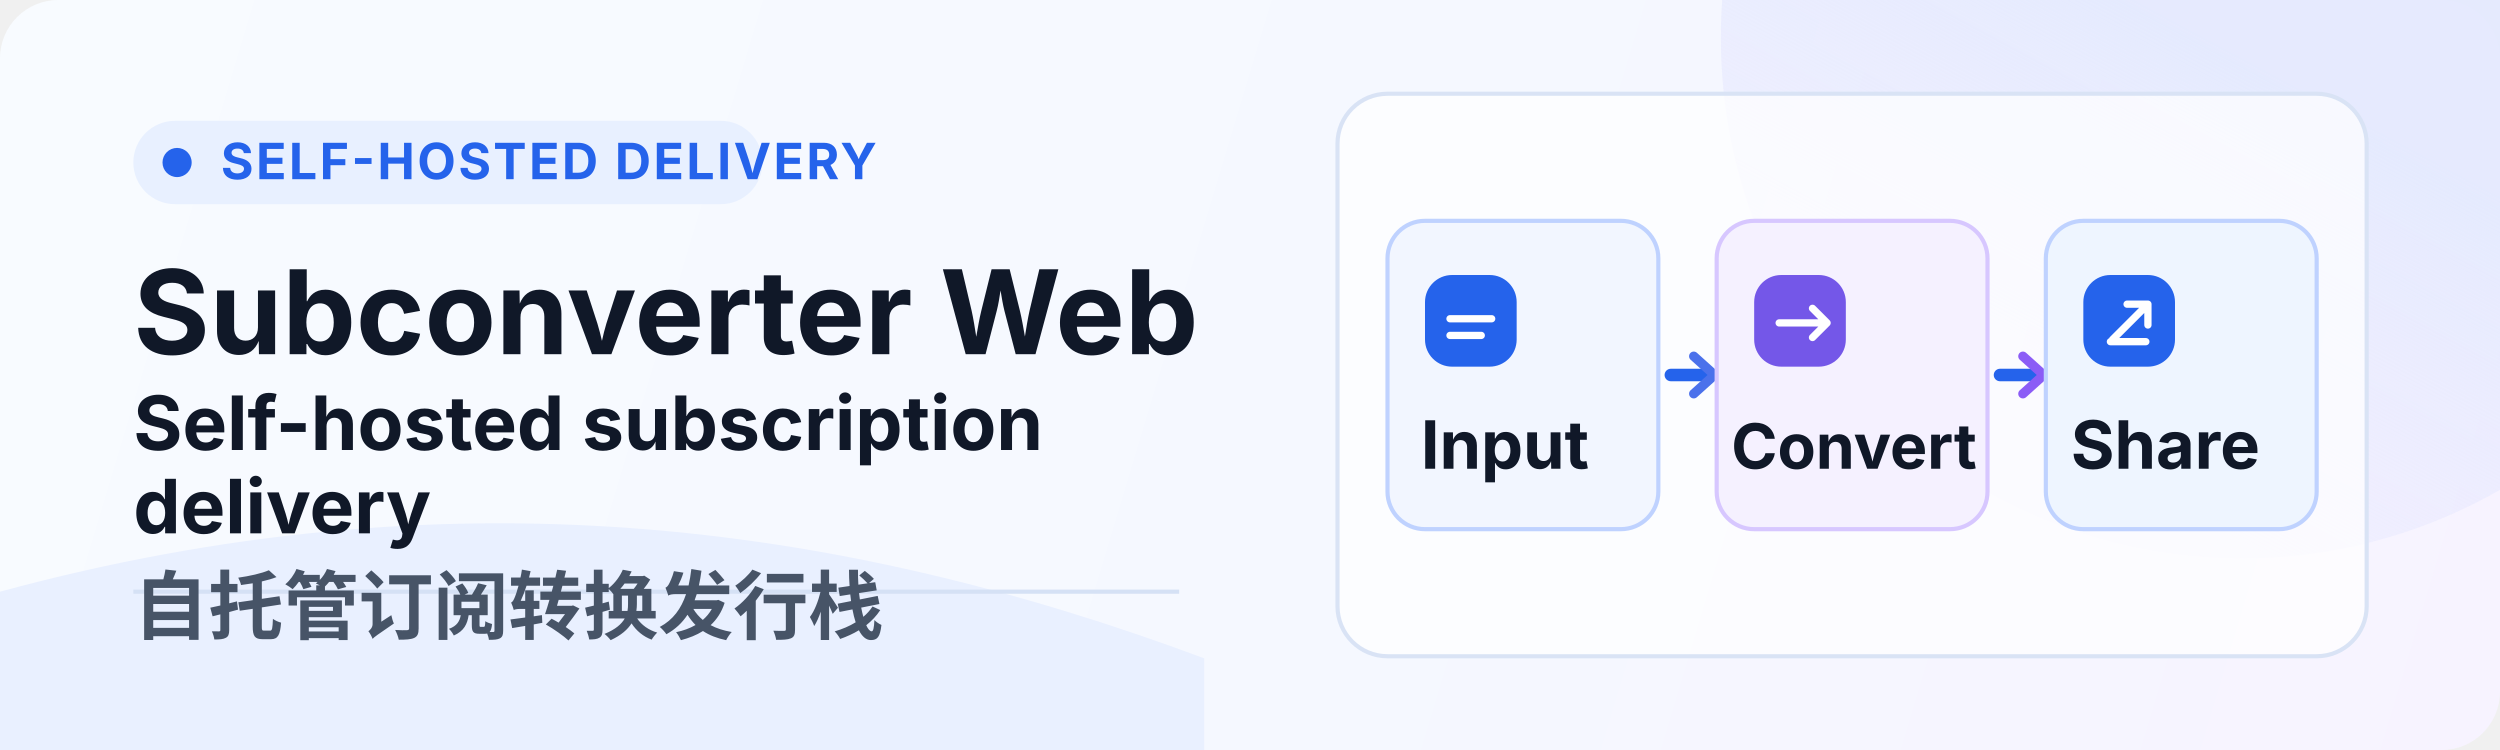
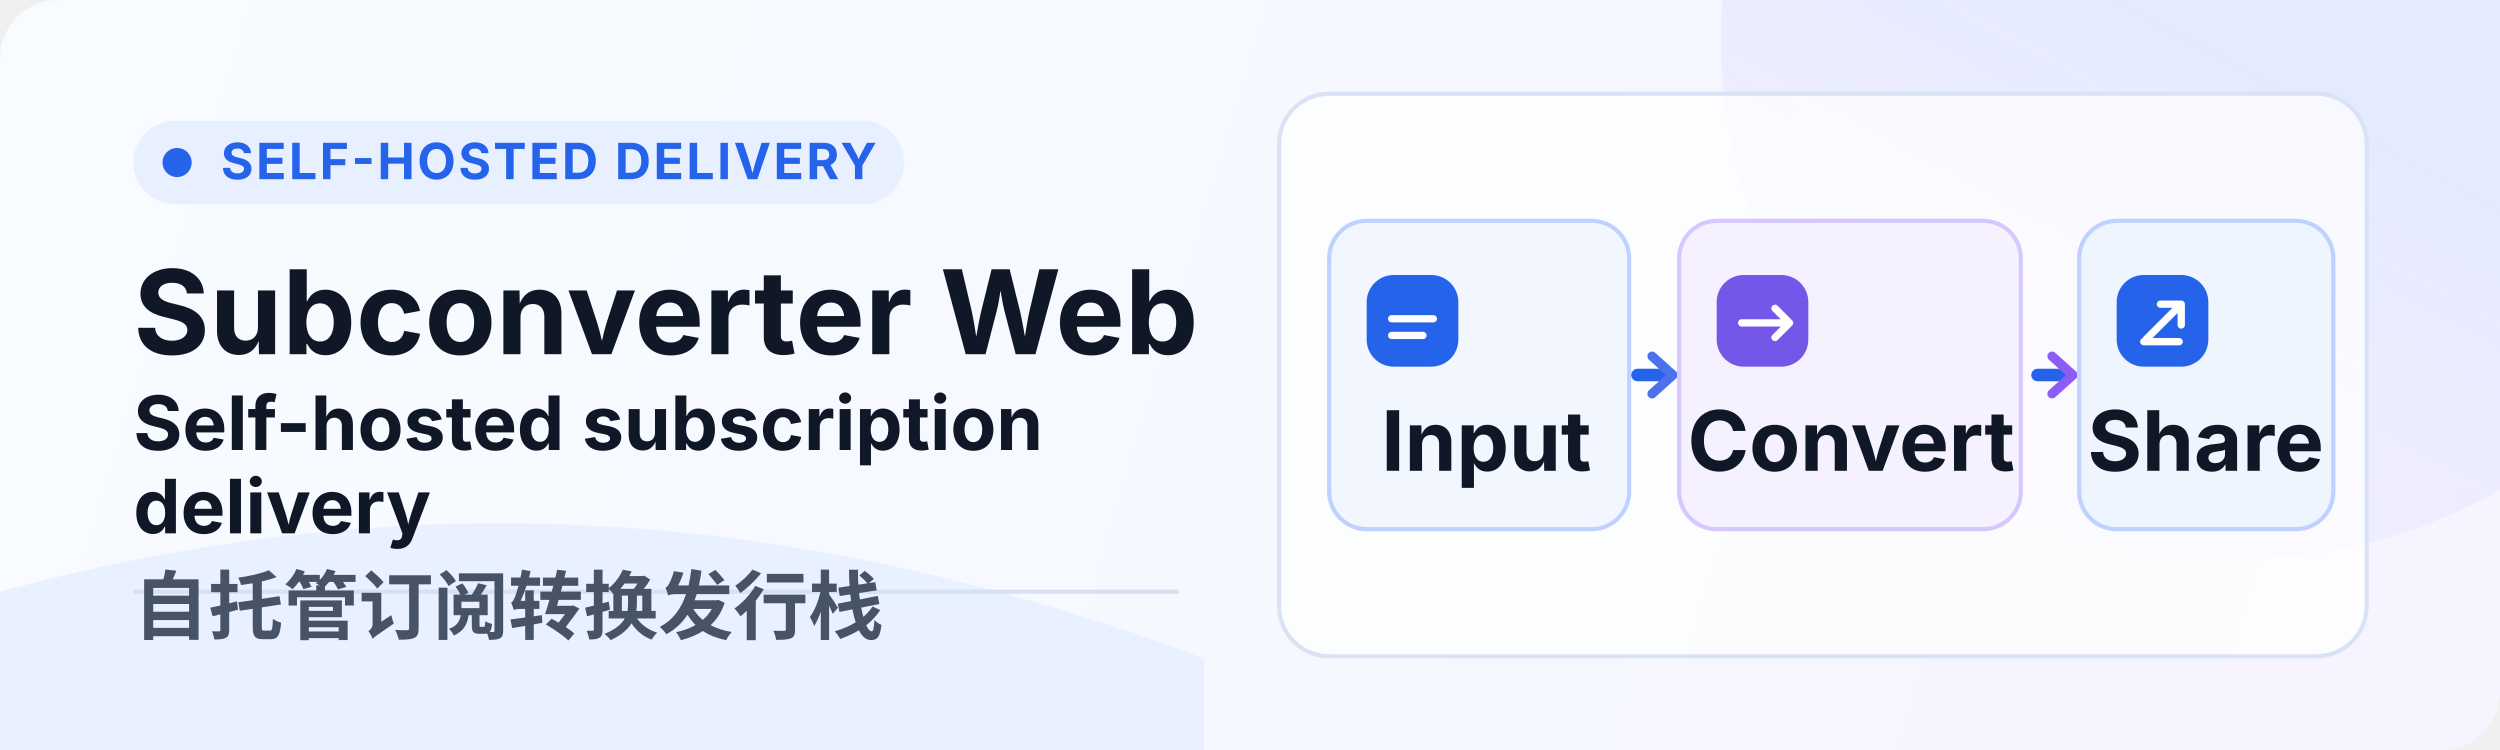
<svg xmlns="http://www.w3.org/2000/svg" width="1200" height="360" viewBox="0 0 1200 360" role="img" aria-labelledby="title desc">
  <defs>
    <linearGradient id="surface" x1="0" y1="0" x2="1200" y2="360" gradientUnits="userSpaceOnUse">
      <stop offset="0" stop-color="#F8FBFF" />
      <stop offset="0.56" stop-color="#F5F8FF" />
      <stop offset="1" stop-color="#F7F3FF" />
    </linearGradient>
    <linearGradient id="flow" x1="660" y1="122" x2="1124" y2="266" gradientUnits="userSpaceOnUse">
      <stop offset="0" stop-color="#2563EB" />
      <stop offset="1" stop-color="#8B5CF6" />
    </linearGradient>
    <linearGradient id="halo" x1="1032" y1="4" x2="850" y2="342" gradientUnits="userSpaceOnUse">
      <stop offset="0" stop-color="#E4EAFE" stop-opacity="0.95" />
      <stop offset="1" stop-color="#EEE7FF" stop-opacity="0" />
    </linearGradient>
  </defs>
  <rect width="1200" height="360" rx="28" fill="url(#surface)" />
  <path d="M0 284C214 226 401 250 578 316V360H0Z" fill="#E9F0FF" />
  <circle cx="1076" cy="18" r="250" fill="url(#halo)" />
  <path d="M64 284H566" stroke="#D5E1F5" stroke-width="2" />
  <g id="title-block" transform="translate(64 58)">
-     <rect width="302" height="40" rx="20" fill="#E8F0FF" />
+     <rect width="370" height="40" rx="20" fill="#E8F0FF" />
    <circle cx="21" cy="20" r="7" fill="#2563EB" />
    <text x="42" y="28" fill="#2563EB" font-family="-apple-system, BlinkMacSystemFont, Segoe UI, PingFang SC, sans-serif" font-size="24" font-weight="700" letter-spacing="1.2">SELF-HOSTED DELIVERY</text>
    <text x="0" y="112" fill="#101828" font-family="-apple-system, BlinkMacSystemFont, Segoe UI, PingFang SC, sans-serif" font-size="56" font-weight="750">Subconverter Web</text>
    <text x="0" y="158" fill="#101828" font-family="-apple-system, BlinkMacSystemFont, Segoe UI, PingFang SC, sans-serif" font-size="36" font-weight="650">Self-hosted subscription</text>
    <text x="0" y="198" fill="#101828" font-family="-apple-system, BlinkMacSystemFont, Segoe UI, PingFang SC, sans-serif" font-size="36" font-weight="650">delivery</text>
    <text x="0" y="246" fill="#475467" font-family="-apple-system, BlinkMacSystemFont, Segoe UI, PingFang SC, sans-serif" font-size="36" font-weight="600">自托管订阅转换发行栈</text>
  </g>
-   <g id="input-convert-share" transform="translate(642 45)">
-     <rect width="494" height="270" rx="24" fill="#FFFFFF" fill-opacity="0.72" stroke="#D9E3F5" stroke-width="2" />
+   <g id="input-convert-share" transform="translate(614 45)">
+     <rect width="522" height="270" rx="24" fill="#FFFFFF" fill-opacity="0.72" stroke="#D9E3F5" stroke-width="2" />
    <g id="input-card" transform="translate(24 61)">
-       <rect width="130" height="148" rx="18" fill="#F2F6FF" stroke="#BFD2FF" stroke-width="2" />
+       <rect width="144" height="148" rx="18" fill="#F2F6FF" stroke="#BFD2FF" stroke-width="2" />
      <rect x="18" y="26" width="44" height="44" rx="13" fill="#2563EB" />
      <path d="M30 47H50M30 55H45" stroke="#FFFFFF" stroke-width="3.5" stroke-linecap="round" />
-       <text x="16" y="119" fill="#101828" font-family="-apple-system, BlinkMacSystemFont, Segoe UI, PingFang SC, sans-serif" font-size="32" font-weight="700">Input</text>
+       <text x="25" y="120" fill="#101828" font-family="-apple-system, BlinkMacSystemFont, Segoe UI, PingFang SC, sans-serif" font-size="40" font-weight="700">Input</text>
    </g>
-     <path d="M160 135H176" stroke="url(#flow)" stroke-width="6" stroke-linecap="round" />
-     <path d="M171 126L181 135L171 144" fill="none" stroke="#4B71EB" stroke-width="4.5" stroke-linecap="round" stroke-linejoin="round" />
-     <g id="convert-card" transform="translate(182 61)">
-       <rect width="130" height="148" rx="18" fill="#F5F1FF" stroke="#D7C7FF" stroke-width="2" />
+     <path d="M172 135H184" stroke="url(#flow)" stroke-width="6" stroke-linecap="round" />
+     <path d="M179 126L189 135L179 144" fill="none" stroke="#4B71EB" stroke-width="4.5" stroke-linecap="round" stroke-linejoin="round" />
+     <g id="convert-card" transform="translate(192 61)">
+       <rect width="164" height="148" rx="18" fill="#F5F1FF" stroke="#D7C7FF" stroke-width="2" />
      <rect x="18" y="26" width="44" height="44" rx="13" fill="#7457E8" />
      <path d="M30 49H51M46 42L53 49L46 56" fill="none" stroke="#FFFFFF" stroke-width="3.5" stroke-linecap="round" stroke-linejoin="round" />
-       <text x="7" y="119" fill="#101828" font-family="-apple-system, BlinkMacSystemFont, Segoe UI, PingFang SC, sans-serif" font-size="30" font-weight="700">Convert</text>
+       <text x="4" y="120" fill="#101828" font-family="-apple-system, BlinkMacSystemFont, Segoe UI, PingFang SC, sans-serif" font-size="40" font-weight="700">Convert</text>
    </g>
-     <path d="M318 135H334" stroke="url(#flow)" stroke-width="6" stroke-linecap="round" />
-     <path d="M329 126L339 135L329 144" fill="none" stroke="#8B5CF6" stroke-width="4.5" stroke-linecap="round" stroke-linejoin="round" />
-     <g id="share-card" transform="translate(340 61)">
-       <rect width="130" height="148" rx="18" fill="#EEF5FF" stroke="#BFD2FF" stroke-width="2" />
+     <path d="M364 135H376" stroke="url(#flow)" stroke-width="6" stroke-linecap="round" />
+     <path d="M371 126L381 135L371 144" fill="none" stroke="#8B5CF6" stroke-width="4.5" stroke-linecap="round" stroke-linejoin="round" />
+     <g id="share-card" transform="translate(384 61)">
+       <rect width="122" height="148" rx="18" fill="#EEF5FF" stroke="#BFD2FF" stroke-width="2" />
      <rect x="18" y="26" width="44" height="44" rx="13" fill="#2563EB" />
      <path d="M32 57L49 40M39 40H49V50M31 58H48" fill="none" stroke="#FFFFFF" stroke-width="3.5" stroke-linecap="round" stroke-linejoin="round" />
-       <text x="12" y="119" fill="#101828" font-family="-apple-system, BlinkMacSystemFont, Segoe UI, PingFang SC, sans-serif" font-size="32" font-weight="700">Share</text>
+       <text x="4" y="120" fill="#101828" font-family="-apple-system, BlinkMacSystemFont, Segoe UI, PingFang SC, sans-serif" font-size="40" font-weight="700">Share</text>
    </g>
  </g>
</svg>
